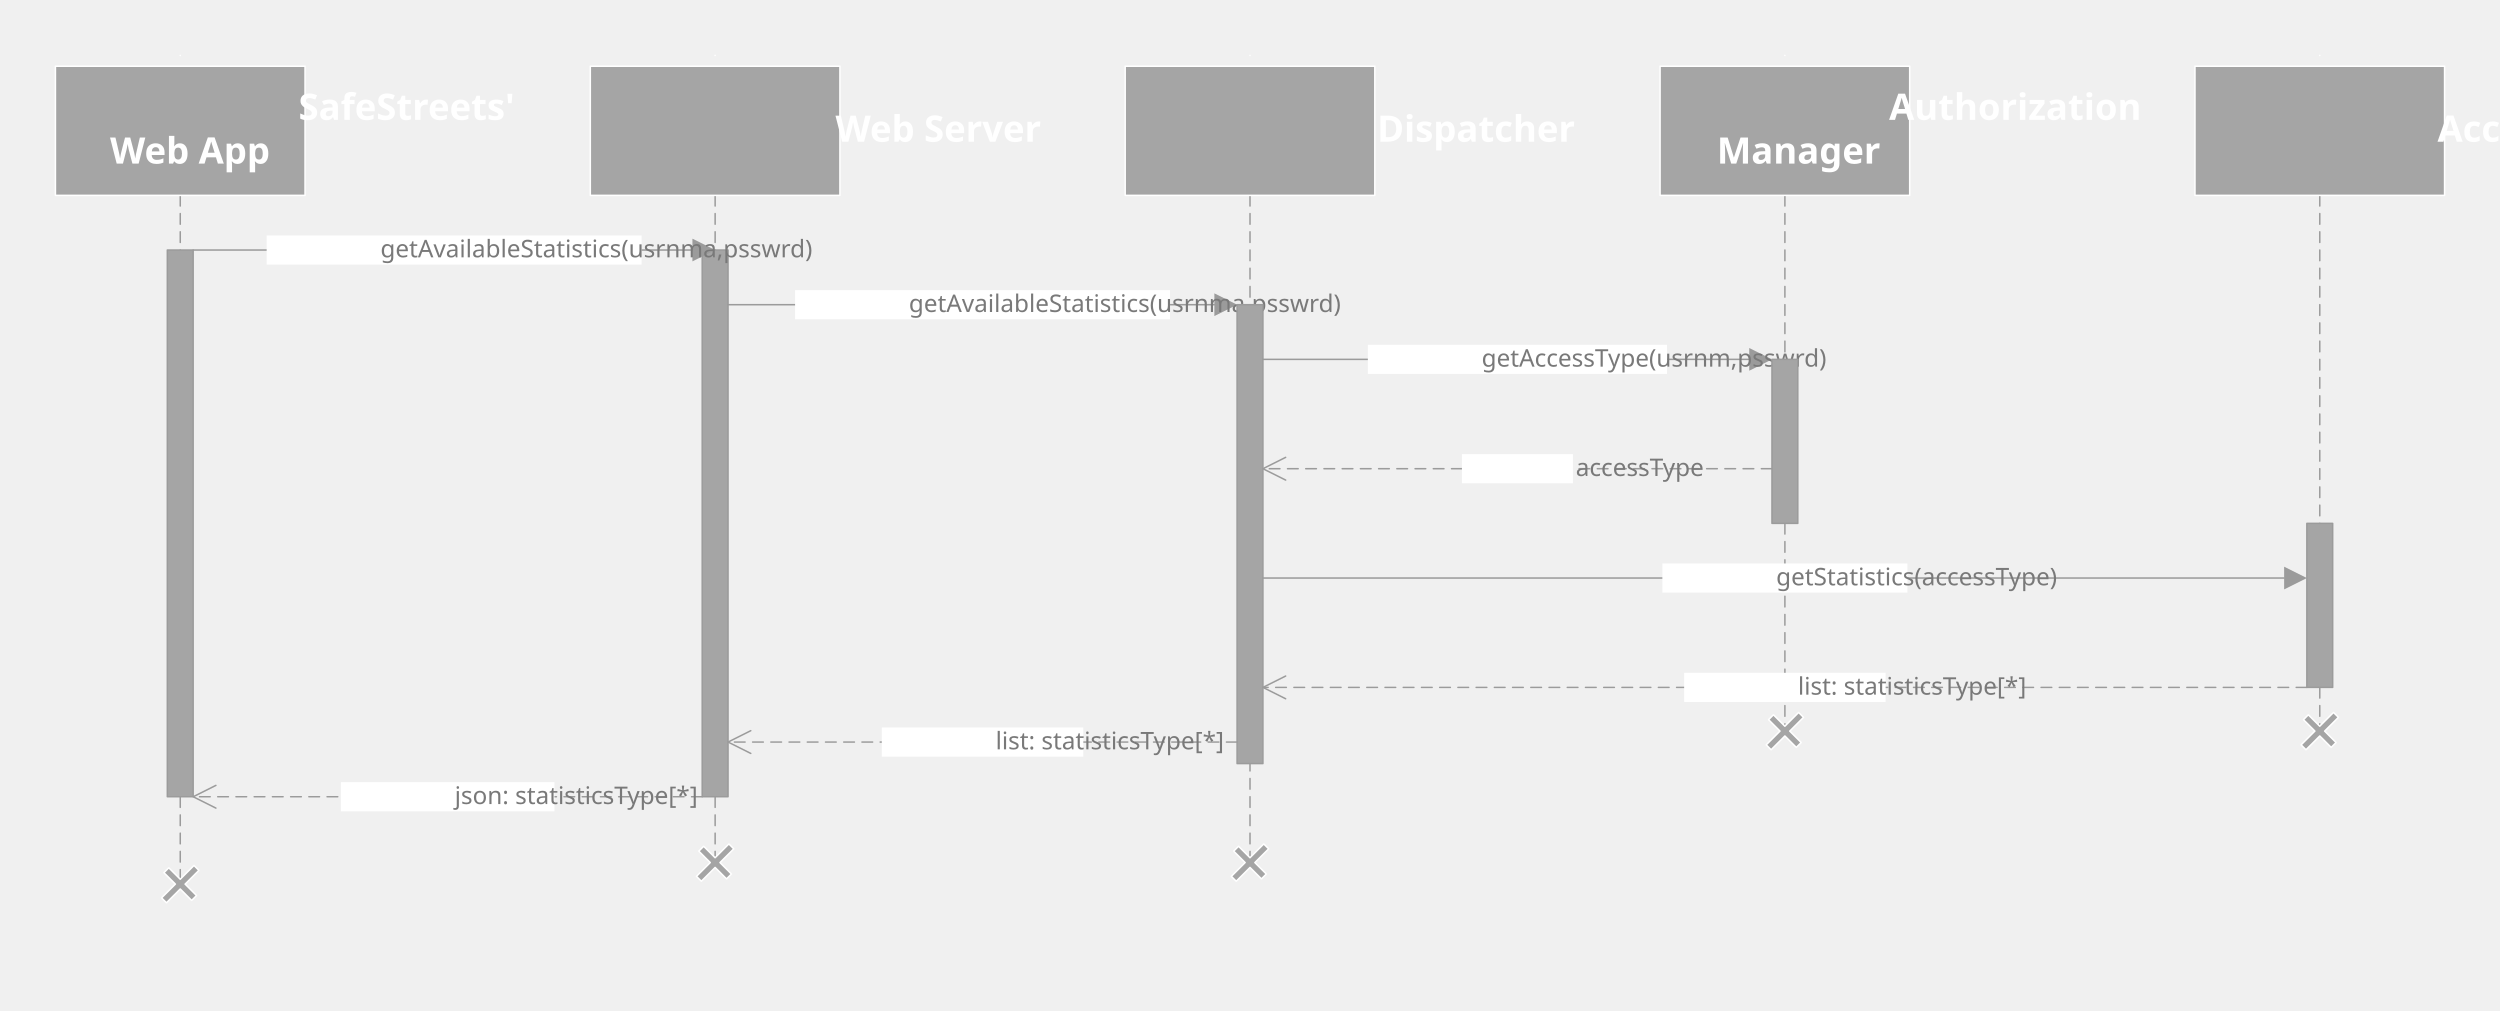
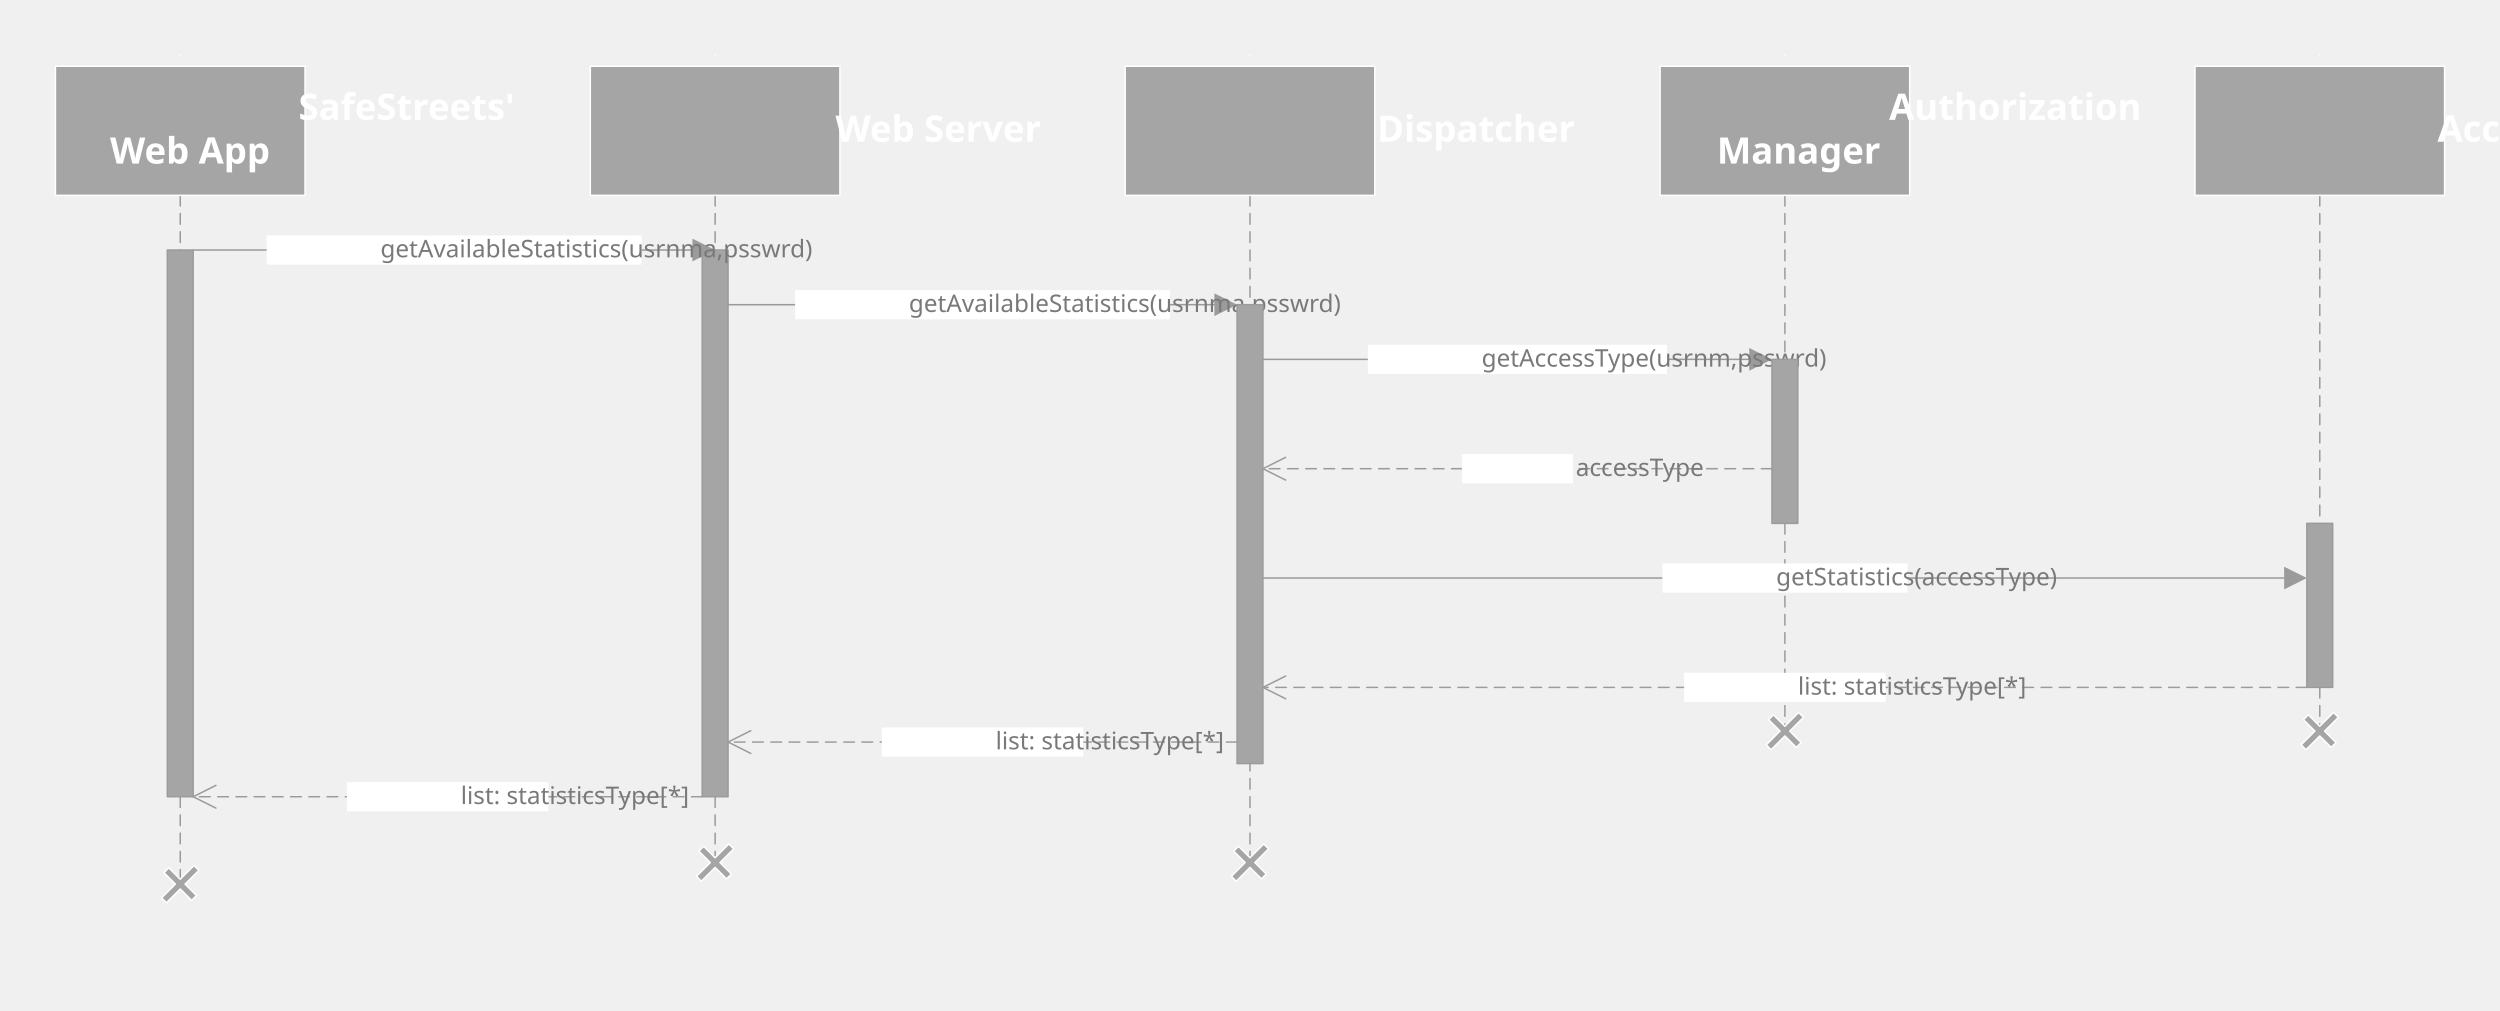
<svg xmlns="http://www.w3.org/2000/svg" xmlns:ns1="http://schemas.microsoft.com/visio/2003/SVGExtensions/" xmlns:xlink="http://www.w3.org/1999/xlink" width="11.432in" height="4.622in" viewBox="0 0 823.114 332.774" xml:space="preserve" color-interpolation-filters="sRGB" class="st11">
  <ns1:documentProperties ns1:langID="1033" ns1:metric="true" ns1:viewMarkup="false">
    <ns1:userDefs>
      <ns1:ud ns1:nameU="msvNoAutoConnect" ns1:prompt="" ns1:val="VT0(1):26" />
    </ns1:userDefs>
  </ns1:documentProperties>
  <style type="text/css">
	
		.st1 {fill:#a5a5a5;stroke:#ffffff;stroke-linecap:round;stroke-linejoin:round;stroke-width:0.5}
		.st2 {stroke:#9b9b9b;stroke-dasharray:3.5,2.5;stroke-linecap:round;stroke-linejoin:round;stroke-width:0.5}
		.st3 {fill:#ffffff;font-family:Calibri;font-size:1em;font-weight:bold}
		.st4 {fill:#a5a5a5;stroke:#9b9b9b;stroke-linecap:round;stroke-linejoin:round;stroke-width:0.5}
		.st5 {marker-end:url(#mrkr4-34);stroke:#9b9b9b;stroke-linecap:round;stroke-linejoin:round;stroke-width:0.5}
		.st6 {fill:#9b9b9b;fill-opacity:1;stroke:#9b9b9b;stroke-opacity:1;stroke-width:0.134}
		.st7 {fill:#ffffff;stroke:none;stroke-linecap:butt;stroke-width:7.2}
		.st8 {fill:#797979;font-family:Calibri;font-size:0.667em}
		.st9 {font-size:1em}
		.st10 {marker-end:url(#mrkr3-79);stroke:#9b9b9b;stroke-dasharray:3.5,2.5;stroke-linecap:round;stroke-linejoin:round;stroke-width:0.5}
		.st11 {fill:none;fill-rule:evenodd;font-size:12px;overflow:visible;stroke-linecap:square;stroke-miterlimit:3}
	
	</style>
  <defs id="Markers">
    <g id="lend4">
      <path d="M 2 1 L 0 0 L 2 -1 L 2 1 " style="stroke:none" />
    </g>
    <marker id="mrkr4-34" class="st6" ns1:arrowType="4" ns1:arrowSize="3" ns1:setback="14.96" refX="-14.96" orient="auto" markerUnits="strokeWidth" overflow="visible">
      <use xlink:href="#lend4" transform="scale(-7.48,-7.48) " />
    </marker>
    <g id="lend3">
      <path d="M 2 1 L 0 0 L 2 -1 " style="stroke-linecap:round;stroke-linejoin:round;fill:none" />
    </g>
    <marker id="mrkr3-79" class="st6" ns1:arrowType="3" ns1:arrowSize="3" orient="auto" markerUnits="strokeWidth" overflow="visible">
      <use xlink:href="#lend3" transform="scale(-7.48,-7.48) " />
    </marker>
  </defs>
  <g ns1:mID="6" ns1:index="4" ns1:groupContext="foregroundPage">
    <ns1:userDefs>
      <ns1:ud ns1:nameU="msvThemeOrder" ns1:val="VT0(0):26" />
    </ns1:userDefs>
    <ns1:pageProperties ns1:drawingScale="0.0393701" ns1:pageScale="0.0393701" ns1:drawingUnits="24" ns1:shadowOffsetX="8.50394" ns1:shadowOffsetY="-8.50394" />
    <ns1:layer ns1:name="Connector" ns1:index="0" />
    <g id="group6-1" transform="translate(194.358,-268.461)" ns1:mID="6" ns1:groupContext="group">
      <ns1:userDefs>
        <ns1:ud ns1:nameU="visVersion" ns1:prompt="" ns1:val="VT0(15):26" />
        <ns1:ud ns1:nameU="ShowActor" ns1:prompt="" ns1:val="VT0(0):5" />
        <ns1:ud ns1:nameU="ShowDestruction" ns1:prompt="" ns1:val="VT0(0):5" />
      </ns1:userDefs>
      <g id="shape7-2" ns1:mID="7" ns1:groupContext="shape" transform="translate(15.58,-8.50394)">
        <rect x="0" y="307.262" width="51.024" height="25.512" class="st1" />
      </g>
      <g id="shape8-4" ns1:mID="8" ns1:groupContext="shape" transform="translate(32.5879,-46.063)">
        <path d="M8.5 332.77 a0 0 0 1 1 0 0 a0 0 0 1 1 0 0 Z" class="st1" />
      </g>
      <g id="shape9-6" ns1:mID="9" ns1:groupContext="shape" transform="translate(27.3945,244.792)">
				</g>
      <g id="shape10-8" ns1:mID="10" ns1:groupContext="shape" transform="translate(373.866,332.774) rotate(90)">
        <path d="M0 332.77 L221.1 332.77" class="st2" />
      </g>
      <g id="shape6-11" ns1:mID="6" ns1:groupContext="groupContent">
        <ns1:textBlock ns1:margins="rect(4,4,4,4)" ns1:tabSpace="42.5197" />
        <ns1:textRect cx="41.092" cy="311.514" width="82.19" height="42.52" />
        <rect x="0" y="290.255" width="82.184" height="42.52" class="st1" />
        <text x="12.08" y="315.11" class="st3" ns1:langID="1033">
          <ns1:paragraph ns1:horizAlign="1" />
          <ns1:tabList />Web Server</text>
      </g>
    </g>
    <g id="group11-14" transform="translate(370.465,-268.461)" ns1:mID="11" ns1:groupContext="group">
      <ns1:userDefs>
        <ns1:ud ns1:nameU="visVersion" ns1:prompt="" ns1:val="VT0(15):26" />
        <ns1:ud ns1:nameU="ShowActor" ns1:prompt="" ns1:val="VT0(0):5" />
        <ns1:ud ns1:nameU="ShowDestruction" ns1:prompt="" ns1:val="VT0(0):5" />
      </ns1:userDefs>
      <g id="shape12-15" ns1:mID="12" ns1:groupContext="shape" transform="translate(15.58,-8.50394)">
        <rect x="0" y="307.262" width="51.024" height="25.512" class="st1" />
      </g>
      <g id="shape13-17" ns1:mID="13" ns1:groupContext="shape" transform="translate(32.5879,-46.063)">
        <path d="M8.5 332.77 a0 0 0 1 1 0 0 a0 0 0 1 1 0 0 Z" class="st1" />
      </g>
      <g id="shape14-19" ns1:mID="14" ns1:groupContext="shape" transform="translate(27.3945,244.792)">
				</g>
      <g id="shape15-21" ns1:mID="15" ns1:groupContext="shape" transform="translate(373.866,332.774) rotate(90)">
        <path d="M0 332.77 L221.1 332.77" class="st2" />
      </g>
      <g id="shape11-24" ns1:mID="11" ns1:groupContext="groupContent">
        <ns1:textBlock ns1:margins="rect(4,4,4,4)" ns1:tabSpace="42.5197" />
        <ns1:textRect cx="41.092" cy="311.514" width="82.19" height="42.52" />
        <rect x="0" y="290.255" width="82.184" height="42.52" class="st1" />
        <text x="14.3" y="315.11" class="st3" ns1:langID="1033">
          <ns1:paragraph ns1:horizAlign="1" />
          <ns1:tabList />Dispatcher</text>
      </g>
    </g>
    <g id="shape16-27" ns1:mID="16" ns1:groupContext="shape" transform="translate(-93.0728,262.313) rotate(-90)">
      <ns1:userDefs>
        <ns1:ud ns1:nameU="visVersion" ns1:prompt="" ns1:val="VT0(15):26" />
      </ns1:userDefs>
      <rect x="0" y="324.27" width="180" height="8.504" class="st4" />
    </g>
    <g id="shape17-29" ns1:mID="17" ns1:groupContext="shape" ns1:layerMember="0" transform="translate(239.701,-225.375)">
      <ns1:userDefs>
        <ns1:ud ns1:nameU="IsReturn" ns1:prompt="" ns1:val="VT0(0):5" />
        <ns1:ud ns1:nameU="IsAsync" ns1:prompt="" ns1:val="VT0(0):26" />
        <ns1:ud ns1:nameU="IsSelfMessage" ns1:prompt="" ns1:val="VT0(0):5" />
        <ns1:ud ns1:nameU="visVersion" ns1:prompt="" ns1:val="VT0(15):26" />
      </ns1:userDefs>
      <ns1:textBlock ns1:margins="rect(4,4,4,4)" ns1:tabSpace="42.5197" />
      <ns1:textRect cx="83.802" cy="325.688" width="133.26" height="17.604" />
      <path d="M0 325.69 L160.12 325.69" class="st5" />
      <rect ns1:rectContext="textBkgnd" x="22.078" y="320.888" width="123.448" height="9.6" class="st7" />
      <text x="22.08" y="328.09" class="st8" ns1:langID="1033">
        <ns1:paragraph ns1:horizAlign="1" />
        <ns1:tabList />getAvailableStatistics(usrnma,psswrd)</text>
    </g>
    <g id="shape18-37" ns1:mID="18" ns1:groupContext="shape" transform="translate(83.0349,251.4) rotate(-90)">
      <ns1:userDefs>
        <ns1:ud ns1:nameU="visVersion" ns1:prompt="" ns1:val="VT0(15):26" />
      </ns1:userDefs>
      <rect x="0" y="324.27" width="151.087" height="8.504" class="st4" />
    </g>
    <g id="group26-39" transform="translate(18.25,-268.461)" ns1:mID="26" ns1:groupContext="group">
      <ns1:userDefs>
        <ns1:ud ns1:nameU="visVersion" ns1:prompt="" ns1:val="VT0(15):26" />
        <ns1:ud ns1:nameU="ShowActor" ns1:prompt="" ns1:val="VT0(0):5" />
        <ns1:ud ns1:nameU="ShowDestruction" ns1:prompt="" ns1:val="VT0(0):5" />
      </ns1:userDefs>
      <g id="shape27-40" ns1:mID="27" ns1:groupContext="shape" transform="translate(15.58,-8.50394)">
        <rect x="0" y="307.262" width="51.024" height="25.512" class="st1" />
      </g>
      <g id="shape28-42" ns1:mID="28" ns1:groupContext="shape" transform="translate(32.5879,-46.063)">
        <path d="M8.5 332.77 a0 0 0 1 1 0 0 a0 0 0 1 1 0 0 Z" class="st1" />
      </g>
      <g id="shape29-44" ns1:mID="29" ns1:groupContext="shape" transform="translate(27.3945,250.461)">
				</g>
      <g id="shape30-46" ns1:mID="30" ns1:groupContext="shape" transform="translate(373.866,332.774) rotate(90)">
        <path d="M0 332.77 L226.77 332.77" class="st2" />
      </g>
      <g id="shape26-49" ns1:mID="26" ns1:groupContext="groupContent">
        <ns1:textBlock ns1:margins="rect(4,4,4,4)" ns1:tabSpace="42.5197" />
        <ns1:textRect cx="41.092" cy="311.514" width="82.19" height="42.52" />
        <rect x="0" y="290.255" width="82.184" height="42.52" class="st1" />
        <text x="11.41" y="307.91" class="st3" ns1:langID="1033">
          <ns1:paragraph ns1:horizAlign="1" />
          <ns1:tabList />SafeStreets' <tspan x="17.98" dy="1.2em" class="st9">Web App</tspan>
        </text>
      </g>
    </g>
    <g id="group31-53" transform="translate(546.573,-268.461)" ns1:mID="31" ns1:groupContext="group">
      <ns1:userDefs>
        <ns1:ud ns1:nameU="visVersion" ns1:prompt="" ns1:val="VT0(15):26" />
        <ns1:ud ns1:nameU="ShowActor" ns1:prompt="" ns1:val="VT0(0):5" />
        <ns1:ud ns1:nameU="ShowDestruction" ns1:prompt="" ns1:val="VT0(0):5" />
      </ns1:userDefs>
      <g id="shape32-54" ns1:mID="32" ns1:groupContext="shape" transform="translate(15.58,-8.50394)">
        <rect x="0" y="307.262" width="51.024" height="25.512" class="st1" />
      </g>
      <g id="shape33-56" ns1:mID="33" ns1:groupContext="shape" transform="translate(32.5879,-46.063)">
        <path d="M8.5 332.77 a0 0 0 1 1 0 0 a0 0 0 1 1 0 0 Z" class="st1" />
      </g>
      <g id="shape34-58" ns1:mID="34" ns1:groupContext="shape" transform="translate(27.3945,199.438)">
				</g>
      <g id="shape35-60" ns1:mID="35" ns1:groupContext="shape" transform="translate(373.866,332.774) rotate(90)">
        <path d="M0 332.77 L175.75 332.77" class="st2" />
      </g>
      <g id="shape31-63" ns1:mID="31" ns1:groupContext="groupContent">
        <ns1:textBlock ns1:margins="rect(4,4,4,4)" ns1:tabSpace="42.5197" />
        <ns1:textRect cx="41.092" cy="311.514" width="82.19" height="42.52" />
        <rect x="0" y="290.255" width="82.184" height="42.52" class="st1" />
        <text x="6.76" y="307.91" class="st3" ns1:langID="1033">
          <ns1:paragraph ns1:horizAlign="1" />
          <ns1:tabList />Authorization <tspan x="18.71" dy="1.2em" class="st9">Manager</tspan>
        </text>
      </g>
    </g>
    <g id="shape36-67" ns1:mID="36" ns1:groupContext="shape" ns1:layerMember="0" transform="translate(415.809,-221.548)">
      <ns1:userDefs>
        <ns1:ud ns1:nameU="IsReturn" ns1:prompt="" ns1:val="VT0(0):5" />
        <ns1:ud ns1:nameU="IsAsync" ns1:prompt="" ns1:val="VT0(0):26" />
        <ns1:ud ns1:nameU="IsSelfMessage" ns1:prompt="" ns1:val="VT0(0):5" />
        <ns1:ud ns1:nameU="visVersion" ns1:prompt="" ns1:val="VT0(15):26" />
      </ns1:userDefs>
      <ns1:textBlock ns1:margins="rect(4,4,4,4)" ns1:tabSpace="42.5197" />
      <ns1:textRect cx="83.802" cy="339.861" width="108.31" height="17.604" />
      <path d="M0 339.86 L160.12 339.86" class="st5" />
      <rect ns1:rectContext="textBkgnd" x="34.554" y="335.061" width="98.495" height="9.6" class="st7" />
      <text x="34.55" y="342.26" class="st8" ns1:langID="1033">
        <ns1:paragraph ns1:horizAlign="1" />
        <ns1:tabList />getAccessType(usrnm,psswrd)</text>
    </g>
    <g id="shape37-74" ns1:mID="37" ns1:groupContext="shape" ns1:layerMember="0" transform="translate(583.413,-171.375)">
      <ns1:userDefs>
        <ns1:ud ns1:nameU="IsReturn" ns1:prompt="" ns1:val="VT0(1):5" />
        <ns1:ud ns1:nameU="IsAsync" ns1:prompt="" ns1:val="VT0(0):26" />
        <ns1:ud ns1:nameU="IsSelfMessage" ns1:prompt="" ns1:val="VT0(0):5" />
        <ns1:ud ns1:nameU="visVersion" ns1:prompt="" ns1:val="VT0(15):26" />
      </ns1:userDefs>
      <ns1:textBlock ns1:margins="rect(4,4,4,4)" ns1:tabSpace="42.5197" />
      <ns1:textRect cx="-83.802" cy="325.688" width="46.36" height="17.604" />
      <path d="M0 325.69 L-167.6 325.69" class="st10" />
      <rect ns1:rectContext="textBkgnd" x="-102.071" y="320.888" width="36.539" height="9.6" class="st7" />
      <text x="-102.07" y="328.09" class="st8" ns1:langID="1033">
        <ns1:paragraph ns1:horizAlign="1" />
        <ns1:tabList />accessType</text>
    </g>
    <g id="shape38-82" ns1:mID="38" ns1:groupContext="shape" transform="translate(259.143,172.313) rotate(-90)">
      <ns1:userDefs>
        <ns1:ud ns1:nameU="visVersion" ns1:prompt="" ns1:val="VT0(15):26" />
      </ns1:userDefs>
      <rect x="0" y="324.27" width="54" height="8.504" class="st4" />
    </g>
    <g id="group45-84" transform="translate(722.681,-268.461)" ns1:mID="45" ns1:groupContext="group">
      <ns1:userDefs>
        <ns1:ud ns1:nameU="visVersion" ns1:prompt="" ns1:val="VT0(15):26" />
        <ns1:ud ns1:nameU="ShowActor" ns1:prompt="" ns1:val="VT0(0):5" />
        <ns1:ud ns1:nameU="ShowDestruction" ns1:prompt="" ns1:val="VT0(0):5" />
      </ns1:userDefs>
      <g id="shape46-85" ns1:mID="46" ns1:groupContext="shape" transform="translate(15.58,-8.50394)">
        <rect x="0" y="307.262" width="51.024" height="25.512" class="st1" />
      </g>
      <g id="shape47-87" ns1:mID="47" ns1:groupContext="shape" transform="translate(32.5879,-46.063)">
        <path d="M8.5 332.77 a0 0 0 1 1 0 0 a0 0 0 1 1 0 0 Z" class="st1" />
      </g>
      <g id="shape48-89" ns1:mID="48" ns1:groupContext="shape" transform="translate(27.3945,199.438)">
				</g>
      <g id="shape49-91" ns1:mID="49" ns1:groupContext="shape" transform="translate(373.866,332.774) rotate(90)">
        <path d="M0 332.77 L175.75 332.77" class="st2" />
      </g>
      <g id="shape45-94" ns1:mID="45" ns1:groupContext="groupContent">
        <ns1:textBlock ns1:margins="rect(4,4,4,4)" ns1:tabSpace="42.5197" />
        <ns1:textRect cx="41.092" cy="311.514" width="82.19" height="42.52" />
        <rect x="0" y="290.255" width="82.184" height="42.52" class="st1" />
        <text x="11.22" y="315.11" class="st3" ns1:langID="1033">
          <ns1:paragraph ns1:horizAlign="1" />
          <ns1:tabList />Access Type</text>
      </g>
    </g>
    <g id="shape50-97" ns1:mID="50" ns1:groupContext="shape" ns1:layerMember="0" transform="translate(415.809,-149.548)">
      <ns1:userDefs>
        <ns1:ud ns1:nameU="IsReturn" ns1:prompt="" ns1:val="VT0(0):5" />
        <ns1:ud ns1:nameU="IsAsync" ns1:prompt="" ns1:val="VT0(0):26" />
        <ns1:ud ns1:nameU="IsSelfMessage" ns1:prompt="" ns1:val="VT0(0):5" />
        <ns1:ud ns1:nameU="visVersion" ns1:prompt="" ns1:val="VT0(15):26" />
      </ns1:userDefs>
      <ns1:textBlock ns1:margins="rect(4,4,4,4)" ns1:tabSpace="42.5197" />
      <ns1:textRect cx="171.856" cy="339.861" width="90.49" height="17.604" />
      <path d="M0 339.86 L336.23 339.86" class="st5" />
      <rect ns1:rectContext="textBkgnd" x="131.519" y="335.061" width="80.674" height="9.6" class="st7" />
      <text x="131.52" y="342.26" class="st8" ns1:langID="1033">
        <ns1:paragraph ns1:horizAlign="1" />
        <ns1:tabList />getStatistics(accessType)</text>
    </g>
    <g id="shape51-104" ns1:mID="51" ns1:groupContext="shape" transform="translate(435.25,226.313) rotate(-90)">
      <ns1:userDefs>
        <ns1:ud ns1:nameU="visVersion" ns1:prompt="" ns1:val="VT0(15):26" />
      </ns1:userDefs>
      <rect x="0" y="324.27" width="54" height="8.504" class="st4" />
    </g>
    <g id="shape52-106" ns1:mID="52" ns1:groupContext="shape" ns1:layerMember="0" transform="translate(759.52,-99.3746)">
      <ns1:userDefs>
        <ns1:ud ns1:nameU="IsReturn" ns1:prompt="" ns1:val="VT0(1):5" />
        <ns1:ud ns1:nameU="IsAsync" ns1:prompt="" ns1:val="VT0(0):26" />
        <ns1:ud ns1:nameU="IsSelfMessage" ns1:prompt="" ns1:val="VT0(0):5" />
        <ns1:ud ns1:nameU="visVersion" ns1:prompt="" ns1:val="VT0(15):26" />
      </ns1:userDefs>
      <ns1:textBlock ns1:margins="rect(4,4,4,4)" ns1:tabSpace="42.5197" />
      <ns1:textRect cx="-171.856" cy="325.688" width="76.15" height="17.604" />
      <path d="M0 325.69 L-343.71 325.69" class="st10" />
      <rect ns1:rectContext="textBkgnd" x="-205.023" y="320.888" width="66.335" height="9.6" class="st7" />
      <text x="-205.02" y="328.09" class="st8" ns1:langID="1033">
        <ns1:paragraph ns1:horizAlign="1" />
        <ns1:tabList />list: statisticsType[*]</text>
    </g>
    <g id="shape53-113" ns1:mID="53" ns1:groupContext="shape" ns1:layerMember="0" transform="translate(407.305,-95.5478)">
      <ns1:userDefs>
        <ns1:ud ns1:nameU="IsReturn" ns1:prompt="" ns1:val="VT0(1):5" />
        <ns1:ud ns1:nameU="IsAsync" ns1:prompt="" ns1:val="VT0(0):26" />
        <ns1:ud ns1:nameU="IsSelfMessage" ns1:prompt="" ns1:val="VT0(0):5" />
        <ns1:ud ns1:nameU="visVersion" ns1:prompt="" ns1:val="VT0(15):26" />
      </ns1:userDefs>
      <ns1:textBlock ns1:margins="rect(4,4,4,4)" ns1:tabSpace="42.5197" />
      <ns1:textRect cx="-83.802" cy="339.861" width="76.15" height="17.604" />
      <path d="M0 339.86 L-167.6 339.86" class="st10" />
      <rect ns1:rectContext="textBkgnd" x="-116.969" y="335.061" width="66.335" height="9.6" class="st7" />
      <text x="-116.97" y="342.26" class="st8" ns1:langID="1033">
        <ns1:paragraph ns1:horizAlign="1" />
        <ns1:tabList />list: statisticsType[*]</text>
    </g>
    <g id="shape55-120" ns1:mID="55" ns1:groupContext="shape" transform="translate(460.856,49.4595) rotate(45)">
      <ns1:userDefs>
        <ns1:ud ns1:nameU="ScaleFactor" ns1:val="VT0(1):26" />
        <ns1:ud ns1:nameU="ControlX1" ns1:val="VT0(0):26" />
        <ns1:ud ns1:nameU="ControlY1" ns1:val="VT0(0.66929133858268):24" />
        <ns1:ud ns1:nameU="ControlX2" ns1:val="VT0(0.66929133858268):24" />
        <ns1:ud ns1:nameU="ControlY2" ns1:val="VT0(0):26" />
        <ns1:ud ns1:nameU="visVersion" ns1:val="VT0(15):26" />
        <ns1:ud ns1:nameU="LockBars" ns1:prompt="" ns1:val="VT0(1):5" />
        <ns1:ud ns1:nameU="ControlY1" ns1:prompt="" ns1:val="VT0(0.089027078005769):1" />
        <ns1:ud ns1:nameU="ControlX2" ns1:prompt="" ns1:val="VT0(0.073936324842623):1" />
      </ns1:userDefs>
      <path d="M0 326.36 L5.32 326.36 L5.32 332.77 L7.59 332.77 L7.59 326.36 L12.91 326.36 L12.91 324.1 L7.59 324.1 L7.59 317.69        L5.32 317.69 L5.32 324.1 L0 324.1 L0 326.36 Z" class="st1" />
    </g>
    <g id="shape56-122" ns1:mID="56" ns1:groupContext="shape" transform="translate(636.964,49.4595) rotate(45)">
      <ns1:userDefs>
        <ns1:ud ns1:nameU="ScaleFactor" ns1:val="VT0(1):26" />
        <ns1:ud ns1:nameU="ControlX1" ns1:val="VT0(0):26" />
        <ns1:ud ns1:nameU="ControlY1" ns1:val="VT0(0.66929133858268):24" />
        <ns1:ud ns1:nameU="ControlX2" ns1:val="VT0(0.66929133858268):24" />
        <ns1:ud ns1:nameU="ControlY2" ns1:val="VT0(0):26" />
        <ns1:ud ns1:nameU="visVersion" ns1:val="VT0(15):26" />
        <ns1:ud ns1:nameU="LockBars" ns1:prompt="" ns1:val="VT0(1):5" />
        <ns1:ud ns1:nameU="ControlY1" ns1:prompt="" ns1:val="VT0(0.089027078005769):1" />
        <ns1:ud ns1:nameU="ControlX2" ns1:prompt="" ns1:val="VT0(0.073936324842623):1" />
      </ns1:userDefs>
      <path d="M0 326.36 L5.32 326.36 L5.32 332.77 L7.59 332.77 L7.59 326.36 L12.91 326.36 L12.91 324.1 L7.59 324.1 L7.59 317.69        L5.32 317.69 L5.32 324.1 L0 324.1 L0 326.36 Z" class="st1" />
    </g>
    <g id="shape57-124" ns1:mID="57" ns1:groupContext="shape" transform="translate(813.071,6.16701) rotate(45)">
      <ns1:userDefs>
        <ns1:ud ns1:nameU="ScaleFactor" ns1:val="VT0(1):26" />
        <ns1:ud ns1:nameU="ControlX1" ns1:val="VT0(0):26" />
        <ns1:ud ns1:nameU="ControlY1" ns1:val="VT0(0.66929133858268):24" />
        <ns1:ud ns1:nameU="ControlX2" ns1:val="VT0(0.66929133858268):24" />
        <ns1:ud ns1:nameU="ControlY2" ns1:val="VT0(0):26" />
        <ns1:ud ns1:nameU="visVersion" ns1:val="VT0(15):26" />
        <ns1:ud ns1:nameU="LockBars" ns1:prompt="" ns1:val="VT0(1):5" />
        <ns1:ud ns1:nameU="ControlY1" ns1:prompt="" ns1:val="VT0(0.089027078005769):1" />
        <ns1:ud ns1:nameU="ControlX2" ns1:prompt="" ns1:val="VT0(0.073936324842623):1" />
      </ns1:userDefs>
      <path d="M0 326.36 L5.32 326.36 L5.32 332.77 L7.59 332.77 L7.59 326.36 L12.91 326.36 L12.91 324.1 L7.59 324.1 L7.59 317.69        L5.32 317.69 L5.32 324.1 L0 324.1 L0 326.36 Z" class="st1" />
    </g>
    <g id="shape58-126" ns1:mID="58" ns1:groupContext="shape" transform="translate(989.179,6.16701) rotate(45)">
      <ns1:userDefs>
        <ns1:ud ns1:nameU="ScaleFactor" ns1:val="VT0(1):26" />
        <ns1:ud ns1:nameU="ControlX1" ns1:val="VT0(0):26" />
        <ns1:ud ns1:nameU="ControlY1" ns1:val="VT0(0.66929133858268):24" />
        <ns1:ud ns1:nameU="ControlX2" ns1:val="VT0(0.66929133858268):24" />
        <ns1:ud ns1:nameU="ControlY2" ns1:val="VT0(0):26" />
        <ns1:ud ns1:nameU="visVersion" ns1:val="VT0(15):26" />
        <ns1:ud ns1:nameU="LockBars" ns1:prompt="" ns1:val="VT0(1):5" />
        <ns1:ud ns1:nameU="ControlY1" ns1:prompt="" ns1:val="VT0(0.089027078005769):1" />
        <ns1:ud ns1:nameU="ControlX2" ns1:prompt="" ns1:val="VT0(0.073936324842623):1" />
      </ns1:userDefs>
      <path d="M0 326.36 L5.32 326.36 L5.32 332.77 L7.59 332.77 L7.59 326.36 L12.91 326.36 L12.91 324.1 L7.59 324.1 L7.59 317.69        L5.32 317.69 L5.32 324.1 L0 324.1 L0 326.36 Z" class="st1" />
    </g>
    <g id="shape59-128" ns1:mID="59" ns1:groupContext="shape" transform="translate(-269.18,262.313) rotate(-90)">
      <ns1:userDefs>
        <ns1:ud ns1:nameU="visVersion" ns1:prompt="" ns1:val="VT0(15):26" />
      </ns1:userDefs>
      <rect x="0" y="324.27" width="180" height="8.504" class="st4" />
    </g>
    <g id="shape60-130" ns1:mID="60" ns1:groupContext="shape" ns1:layerMember="0" transform="translate(63.5938,-257.548)">
      <ns1:userDefs>
        <ns1:ud ns1:nameU="IsReturn" ns1:prompt="" ns1:val="VT0(0):5" />
        <ns1:ud ns1:nameU="IsAsync" ns1:prompt="" ns1:val="VT0(0):26" />
        <ns1:ud ns1:nameU="IsSelfMessage" ns1:prompt="" ns1:val="VT0(0):5" />
        <ns1:ud ns1:nameU="visVersion" ns1:prompt="" ns1:val="VT0(15):26" />
      </ns1:userDefs>
      <ns1:textBlock ns1:margins="rect(4,4,4,4)" ns1:tabSpace="42.5197" />
      <ns1:textRect cx="85.928" cy="339.861" width="133.26" height="17.604" />
      <path d="M0 339.86 L164.38 339.86" class="st5" />
      <rect ns1:rectContext="textBkgnd" x="24.204" y="335.061" width="123.448" height="9.6" class="st7" />
      <text x="24.2" y="342.26" class="st8" ns1:langID="1033">
        <ns1:paragraph ns1:horizAlign="1" />
        <ns1:tabList />getAvailableStatistics(usrnma,psswrd)</text>
    </g>
    <g id="shape61-137" ns1:mID="61" ns1:groupContext="shape" ns1:layerMember="0" transform="translate(231.197,-63.3746)">
      <ns1:userDefs>
        <ns1:ud ns1:nameU="IsReturn" ns1:prompt="" ns1:val="VT0(1):5" />
        <ns1:ud ns1:nameU="IsAsync" ns1:prompt="" ns1:val="VT0(0):26" />
        <ns1:ud ns1:nameU="IsSelfMessage" ns1:prompt="" ns1:val="VT0(0):5" />
        <ns1:ud ns1:nameU="visVersion" ns1:prompt="" ns1:val="VT0(15):26" />
      </ns1:userDefs>
      <ns1:textBlock ns1:margins="rect(4,4,4,4)" ns1:tabSpace="42.5197" />
-       <ns1:textRect cx="-83.802" cy="325.688" width="80.14" height="17.604" />
+       <ns1:textRect cx="-83.802" cy="325.688" width="76.15" height="17.604" />
      <path d="M0 325.69 L-167.6 325.69" class="st10" />
-       <rect ns1:rectContext="textBkgnd" x="-118.962" y="320.888" width="70.32" height="9.6" class="st7" />
-       <text x="-118.96" y="328.09" class="st8" ns1:langID="1033">
-         <ns1:paragraph ns1:horizAlign="1" />
-         <ns1:tabList />json: statisticsType[*]</text>
+       <rect ns1:rectContext="textBkgnd" x="-116.969" y="320.888" width="66.335" height="9.6" class="st7" />
+       <text x="-116.97" y="328.09" class="st8" ns1:langID="1033">
+         <ns1:paragraph ns1:horizAlign="1" />
+         <ns1:tabList />list: statisticsType[*]</text>
    </g>
    <g id="shape62-144" ns1:mID="62" ns1:groupContext="shape" transform="translate(284.748,56.5461) rotate(45)">
      <ns1:userDefs>
        <ns1:ud ns1:nameU="ScaleFactor" ns1:val="VT0(1):26" />
        <ns1:ud ns1:nameU="ControlX1" ns1:val="VT0(0):26" />
        <ns1:ud ns1:nameU="ControlY1" ns1:val="VT0(0.66929133858268):24" />
        <ns1:ud ns1:nameU="ControlX2" ns1:val="VT0(0.66929133858268):24" />
        <ns1:ud ns1:nameU="ControlY2" ns1:val="VT0(0):26" />
        <ns1:ud ns1:nameU="visVersion" ns1:val="VT0(15):26" />
        <ns1:ud ns1:nameU="LockBars" ns1:prompt="" ns1:val="VT0(1):5" />
        <ns1:ud ns1:nameU="ControlY1" ns1:prompt="" ns1:val="VT0(0.089027078005769):1" />
        <ns1:ud ns1:nameU="ControlX2" ns1:prompt="" ns1:val="VT0(0.073936324842623):1" />
      </ns1:userDefs>
      <path d="M0 326.36 L5.32 326.36 L5.32 332.77 L7.59 332.77 L7.59 326.36 L12.91 326.36 L12.91 324.1 L7.59 324.1 L7.59 317.69        L5.32 317.69 L5.32 324.1 L0 324.1 L0 326.36 Z" class="st1" />
    </g>
  </g>
</svg>
